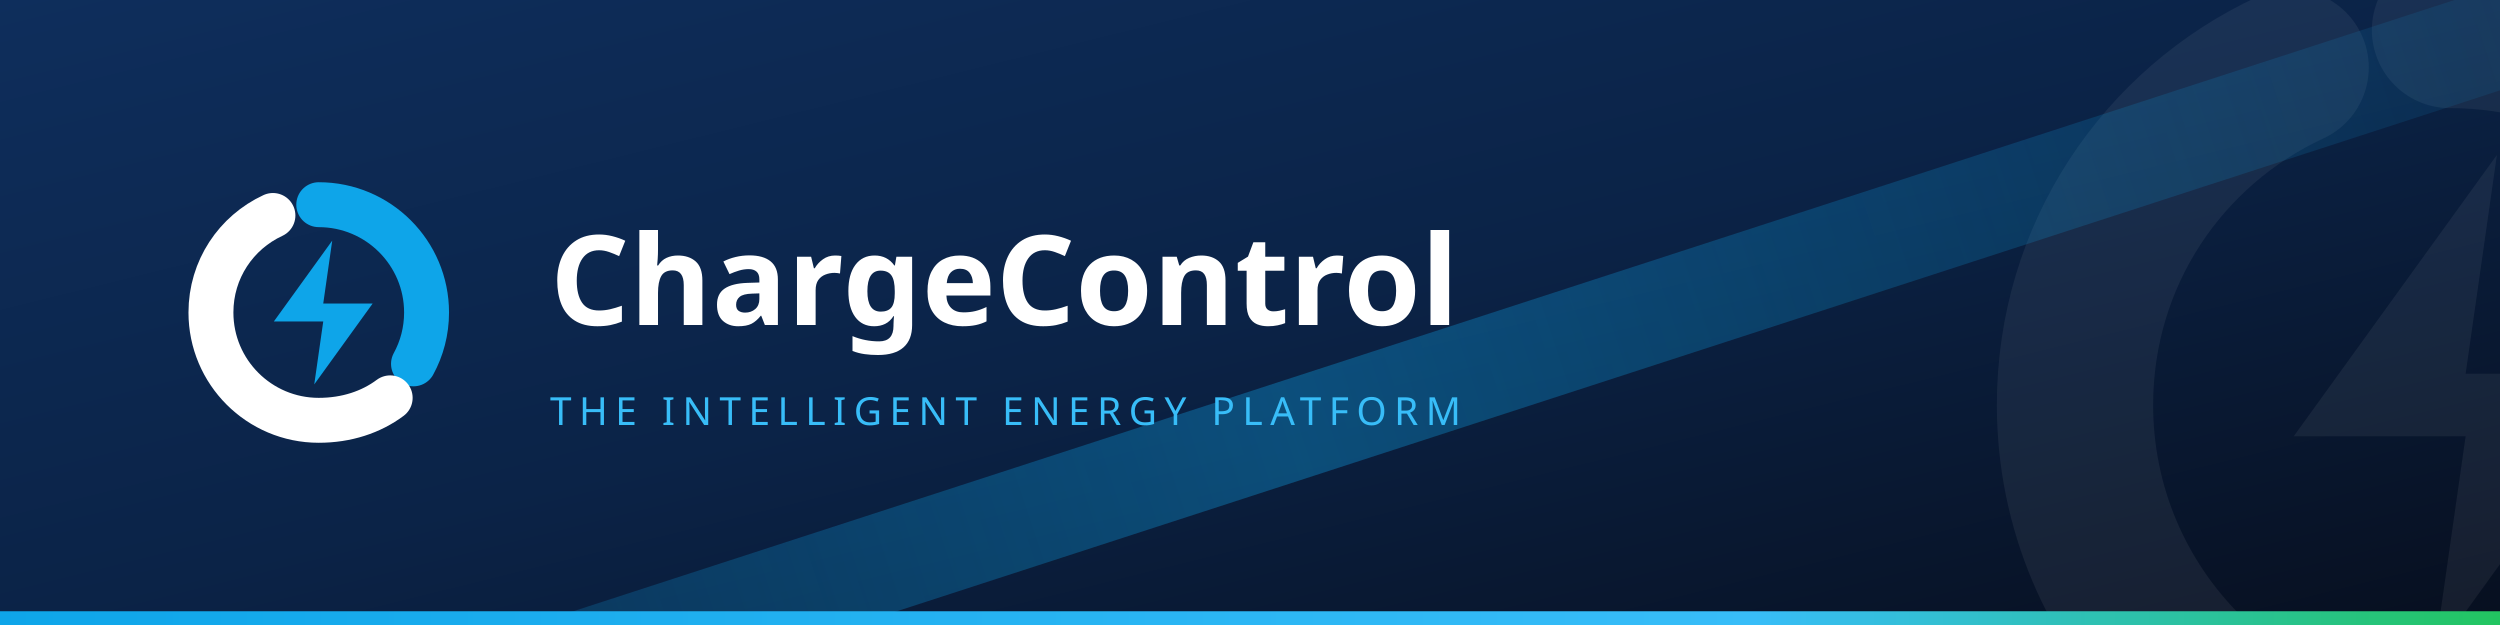
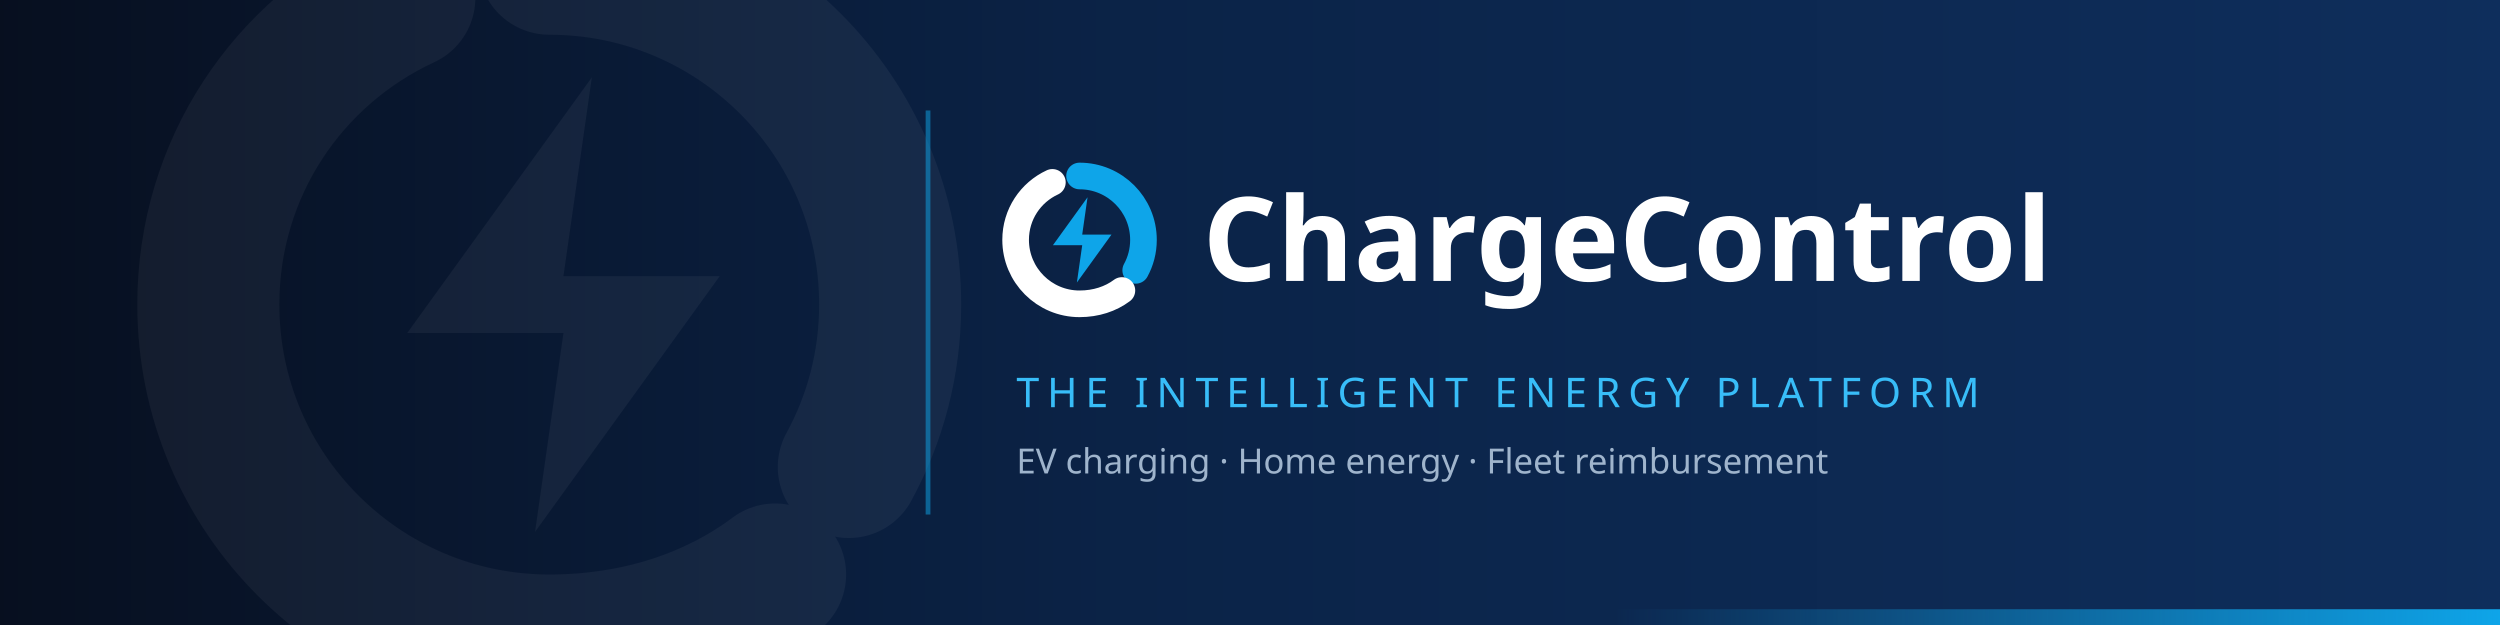
<svg xmlns="http://www.w3.org/2000/svg" viewBox="0 0 1584 396" width="1584" height="396">
  <defs>
-     <linearGradient id="bgNavy" x1="0%" y1="0%" x2="100%" y2="100%">
-       <stop offset="0%" stop-color="#0E2E5C" />
-       <stop offset="50%" stop-color="#0B2347" />
-       <stop offset="100%" stop-color="#070F1F" />
+     <linearGradient id="lbg" x1="0%" y1="0%" x2="100%" y2="0%">
+       <stop offset="0%" stop-color="#070F1F" />
+       <stop offset="45%" stop-color="#0B2347" />
+       <stop offset="100%" stop-color="#0E2E5C" />
    </linearGradient>
-     <linearGradient id="bgCyan" x1="0%" y1="0%" x2="100%" y2="100%">
-       <stop offset="0%" stop-color="#38BDF8" />
-       <stop offset="45%" stop-color="#0EA5E9" />
-       <stop offset="100%" stop-color="#0B2347" />
-     </linearGradient>
-     <linearGradient id="beam" x1="0%" y1="0%" x2="100%" y2="0%">
+     <linearGradient id="lbar" x1="0%" y1="0%" x2="100%" y2="0%">
      <stop offset="0%" stop-color="#0EA5E9" stop-opacity="0" />
-       <stop offset="50%" stop-color="#0EA5E9" stop-opacity="0.35" />
-       <stop offset="100%" stop-color="#0EA5E9" stop-opacity="0" />
-     </linearGradient>
-     <linearGradient id="bar" x1="0%" y1="0%" x2="100%" y2="0%">
-       <stop offset="0%" stop-color="#0EA5E9" />
-       <stop offset="70%" stop-color="#38BDF8" />
-       <stop offset="100%" stop-color="#22C55E" />
+       <stop offset="100%" stop-color="#0EA5E9" />
    </linearGradient>
  </defs>
-   <rect width="1584" height="396" fill="url(#bgNavy)" />
-   <g transform="translate(1235.52,-60.192) scale(19.8)" opacity="0.06">
+   <rect width="1584" height="396" fill="url(#lbg)" />
+   <g transform="translate(60,-95) scale(18)" opacity="0.05">
    <path d="M16 4C22.627 4 28 9.373 28 16C28 18.068 27.476 20.012 26.545 21.716" stroke="#FFFFFF" stroke-width="5" stroke-linecap="round" fill="none" />
    <path d="M23.95 25.5C21.84 27.08 19.1 28 16 28C9.373 28 4 22.627 4 16C4 11.2 6.8 7.1 10.9 5.2" stroke="#FFFFFF" stroke-width="5" stroke-linecap="round" fill="none" />
    <path d="M17.5 8L11 17h5.5l-1 7L22 15h-5.5l1-7z" fill="#FFFFFF" />
  </g>
-   <g transform="rotate(-18 792 198)">
-     <rect x="-316.8" y="245.52" width="2217.6" height="63.36" fill="url(#beam)" />
-   </g>
-   <g transform="translate(110.88,106.92) scale(5.6925)">
+   <line x1="588" y1="70" x2="588" y2="326" stroke="#0EA5E9" stroke-width="3" opacity="0.5" />
+   <g transform="translate(630,98) scale(3.375)">
    <path d="M16 4C22.627 4 28 9.373 28 16C28 18.068 27.476 20.012 26.545 21.716" stroke="#0EA5E9" stroke-width="5" stroke-linecap="round" fill="none" />
    <path d="M23.95 25.5C21.84 27.08 19.1 28 16 28C9.373 28 4 22.627 4 16C4 11.2 6.8 7.1 10.9 5.2" stroke="#FFFFFF" stroke-width="5" stroke-linecap="round" fill="none" />
    <path d="M17.5 8L11 17h5.5l-1 7L22 15h-5.5l1-7z" fill="#0EA5E9" />
  </g>
-   <text x="348.48" y="205.92" font-family="Outfit, sans-serif" font-weight="700" font-size="79.2" fill="#FFFFFF">ChargeControl</text>
-   <text x="348.48" y="269.28" font-family="Outfit, sans-serif" font-weight="500" font-size="24.552" letter-spacing="4.752" fill="#38BDF8">THE INTELLIGENT ENERGY PLATFORM</text>
-   <rect y="387.288" width="1584" height="8.712" fill="url(#bar)" />
+   <text x="762" y="178" font-family="Outfit, sans-serif" font-weight="700" font-size="74" fill="#FFFFFF">ChargeControl</text>
+   <text x="644" y="258" font-family="Outfit, sans-serif" font-weight="500" font-size="26" letter-spacing="5" fill="#38BDF8">THE INTELLIGENT ENERGY PLATFORM</text>
+   <text x="644" y="300" font-family="Outfit, sans-serif" font-weight="400" font-size="22" fill="#9FB4CC">EV charging · Home energy · Fleet reimbursement</text>
+   <rect x="1024" y="386" width="560" height="10" fill="url(#lbar)" />
</svg>
